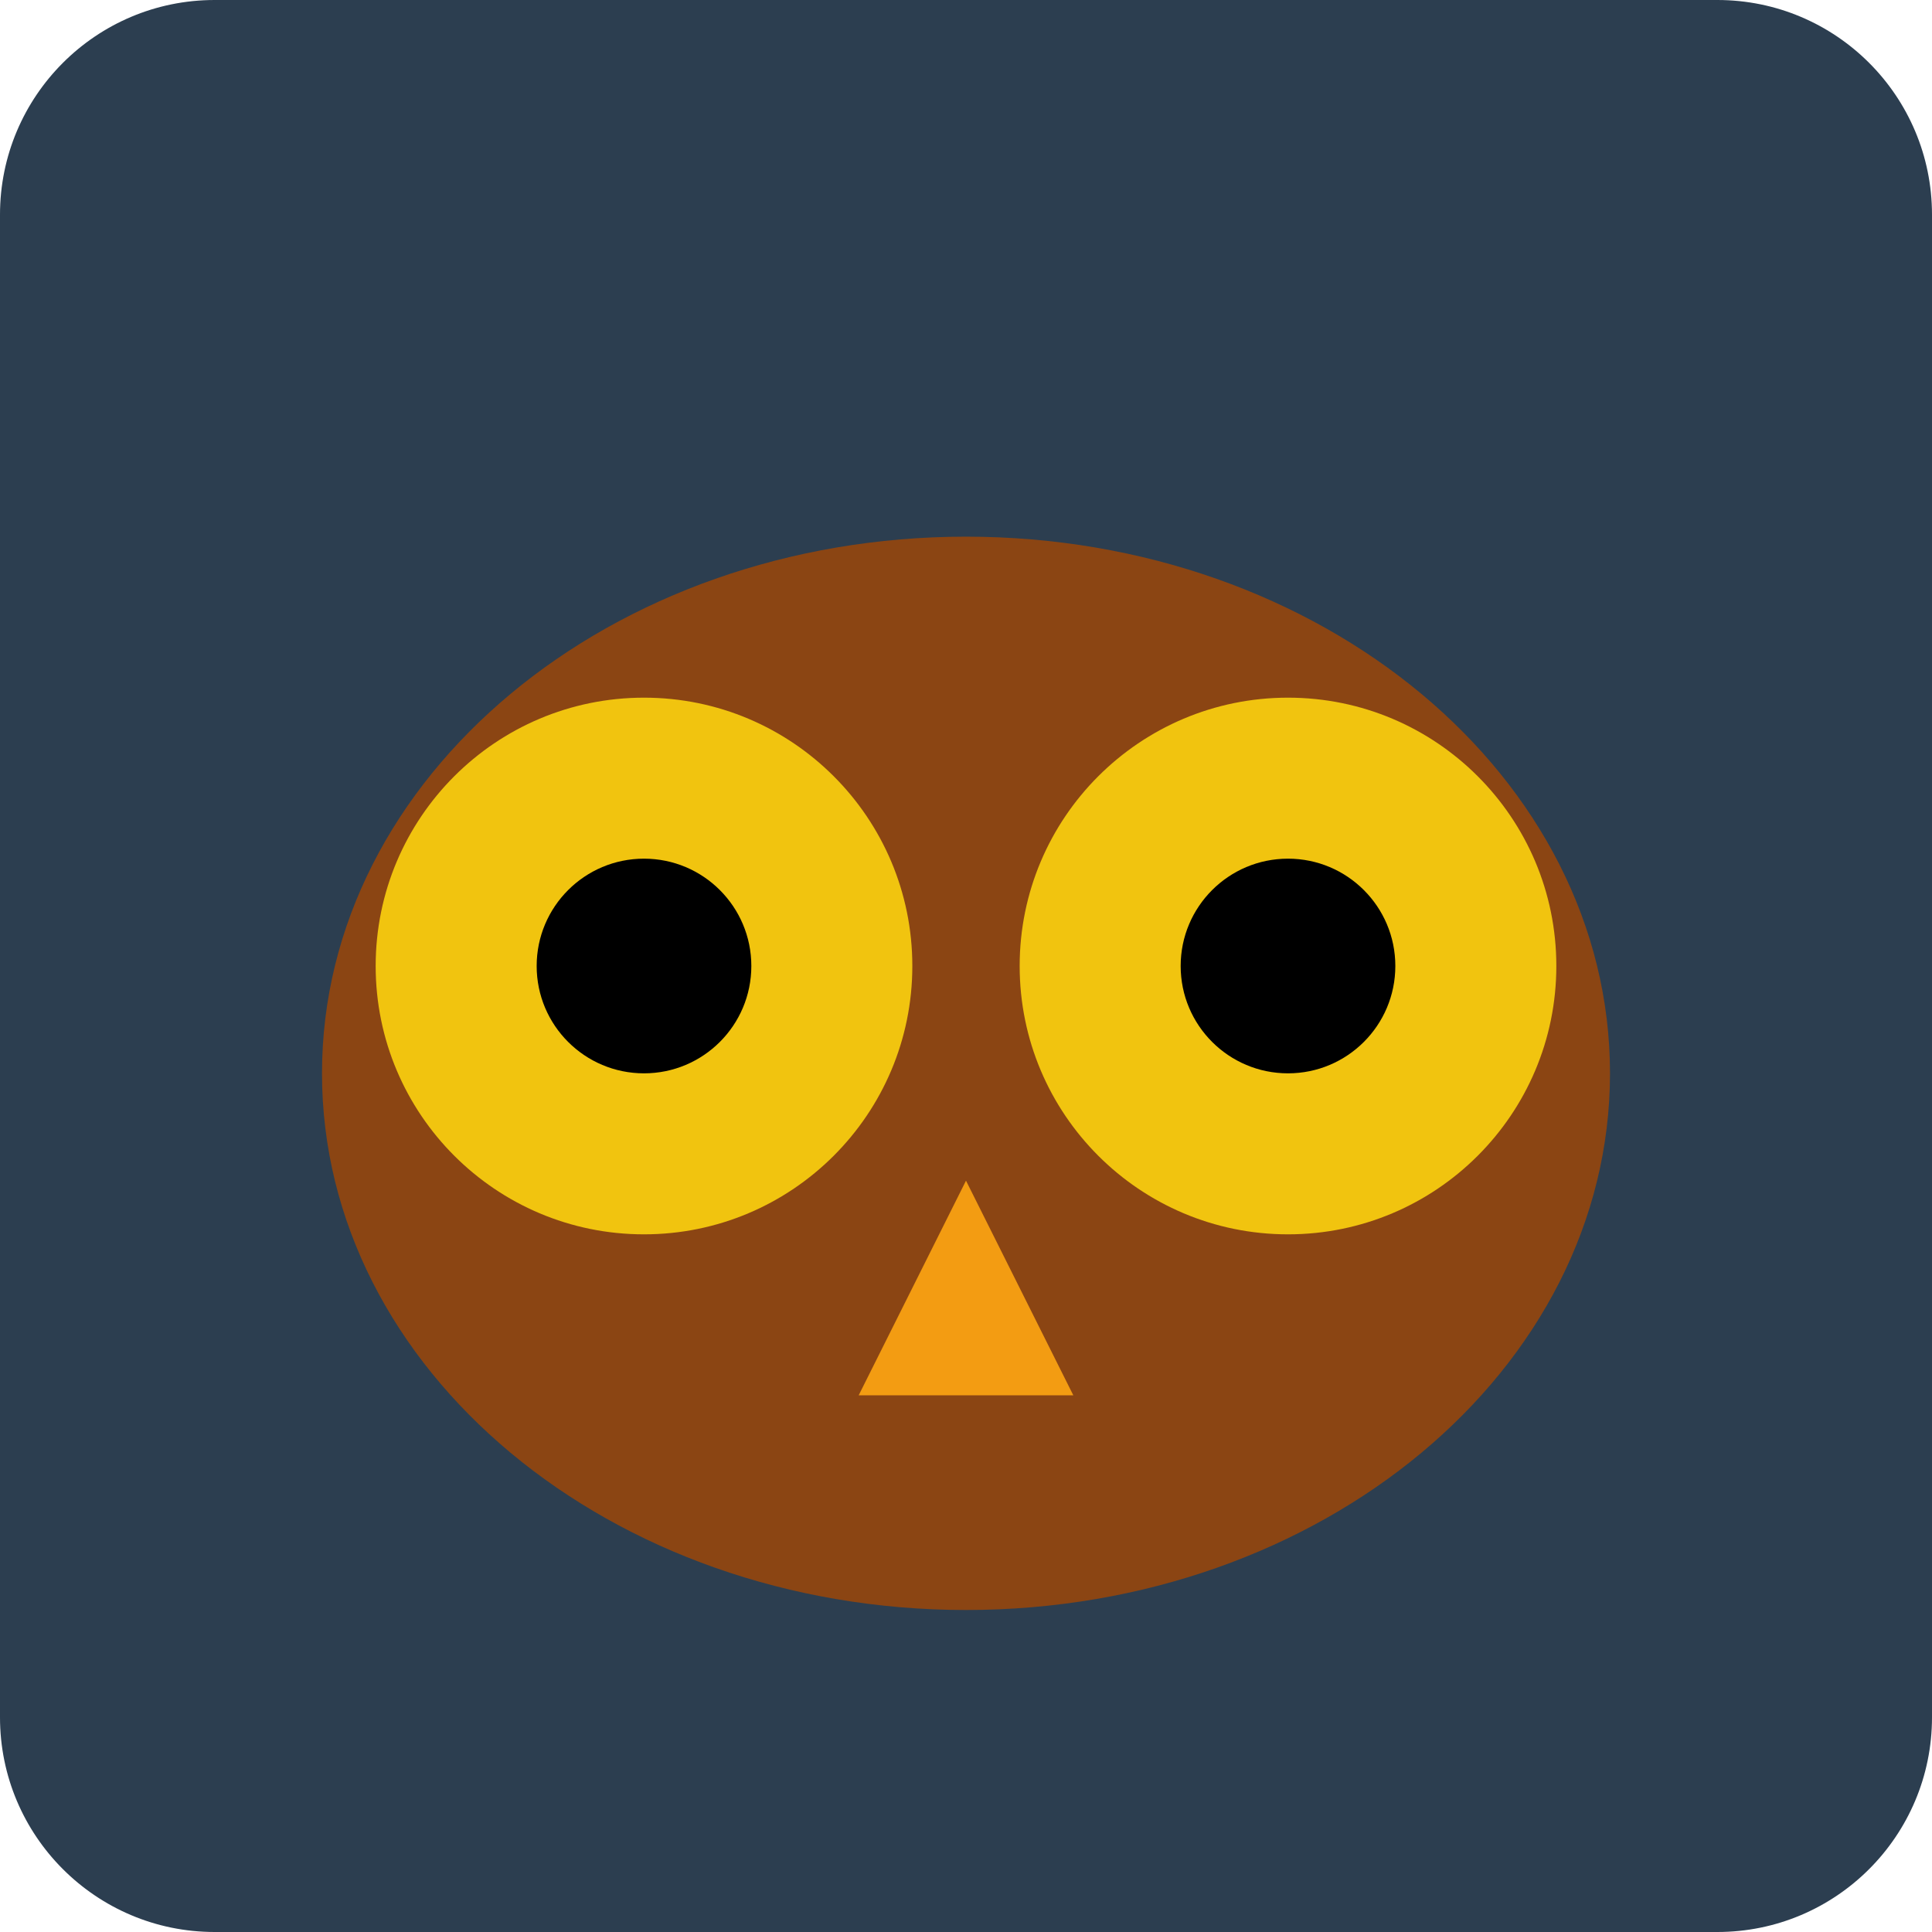
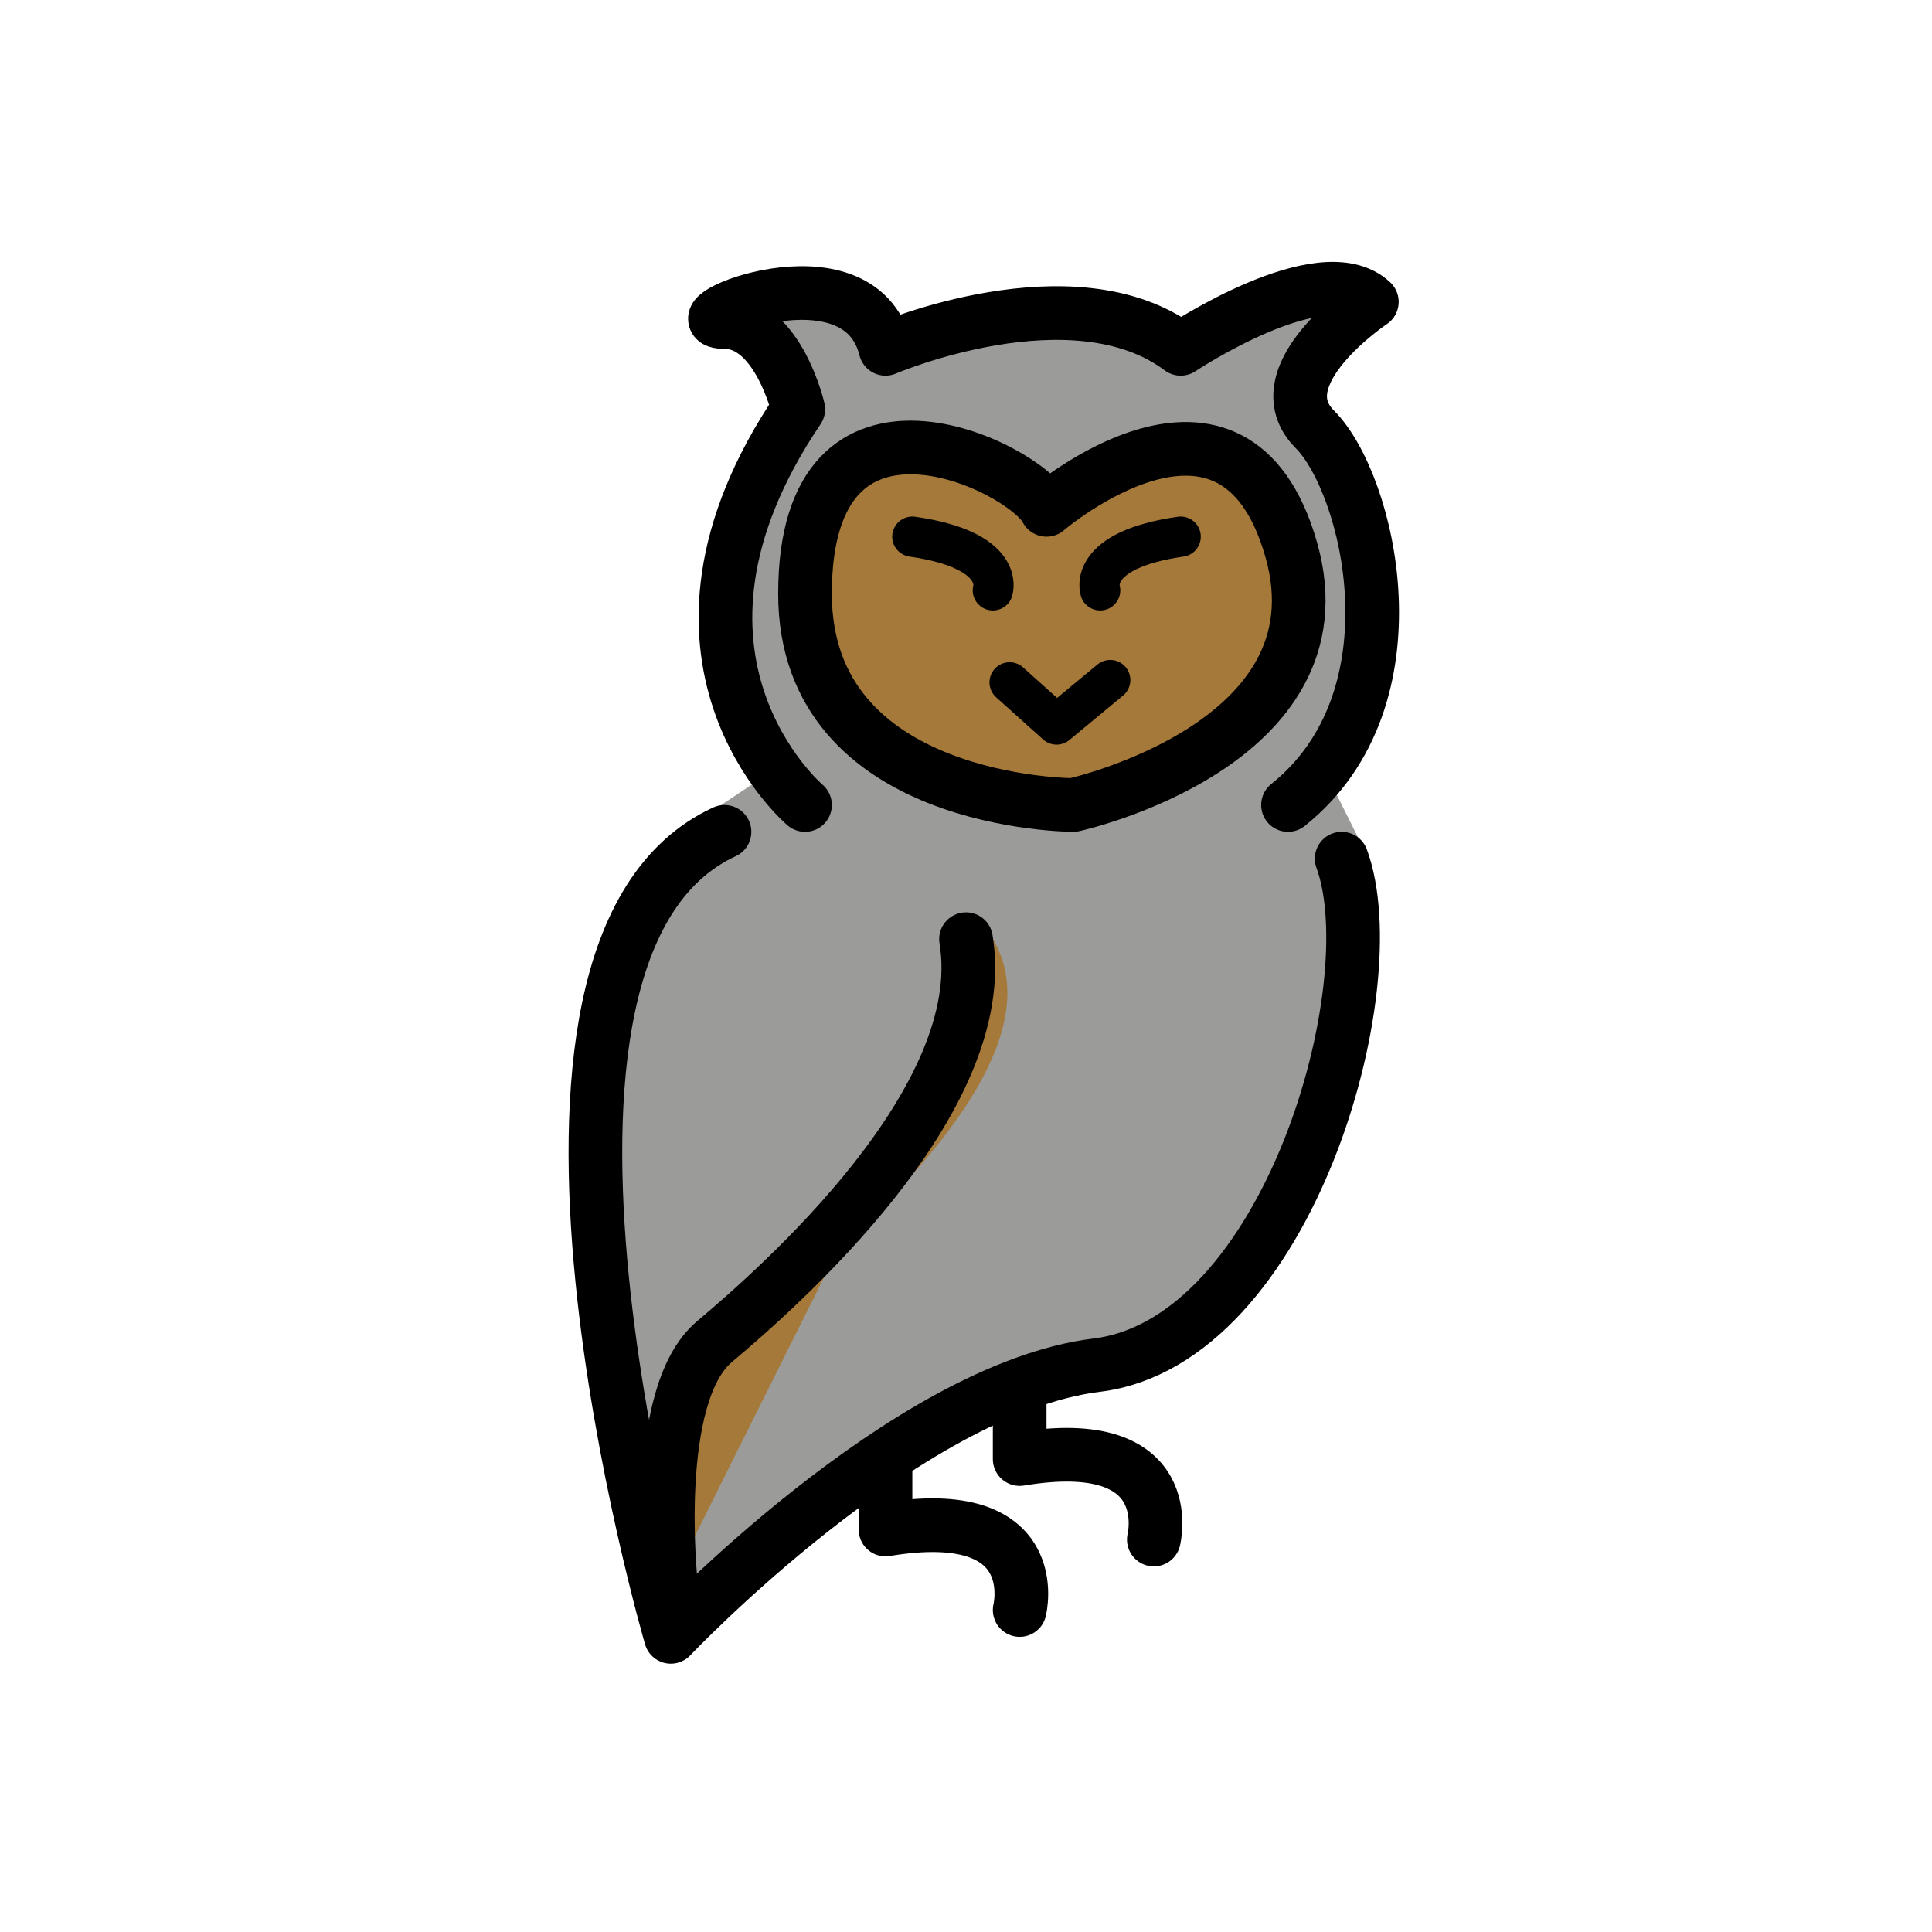
- <svg xmlns="http://www.w3.org/2000/svg" viewBox="0 0 36 36">
-   <rect width="36" height="36" fill="#2c3e50" rx="4" />
-   <ellipse cx="18" cy="20" fill="#8b4513" rx="12" ry="10" />
-   <circle cx="12" cy="18" r="5" fill="#f1c40f" />
-   <circle cx="24" cy="18" r="5" fill="#f1c40f" />
-   <circle cx="12" cy="18" r="2" fill="#000" />
-   <circle cx="24" cy="18" r="2" fill="#000" />
-   <path fill="#f39c12" d="M18 22l-2 4h4z" />
+ <svg xmlns="http://www.w3.org/2000/svg" id="emoji" viewBox="0 0 72 72">
+   <g id="color">
+     <path fill="#9B9B9A" stroke="#9B9B9A" stroke-linecap="round" stroke-linejoin="round" stroke-miterlimit="10" stroke-width="1.8" d="M30,29l-3,2c-9.5,4.375-2,30-2,30s8.75-9.25,15.875-10.125S51.75,36.75,50,32l-2-4" />
+     <path fill="#9B9B9A" stroke="none" d="M30,30c0,0-6.5-5.5-0.25-14.75c0,0-0.75-3.25-2.75-3.25s5-3,6,1c0,0,7-3,11,0c0,0,5.25-3.5,7.125-1.75 C51.125,11.25,47,14,49,16s4,10-1,14" />
+     <path fill="#A57939" stroke="none" d="M40,30c0,0-10,0-10-7.875c0-8.734,8.191-4.736,9-3.125c0,0,7-6,9.125,1.5C50.183,27.765,40,30,40,30z" />
+     <path fill="#A57939" stroke="none" d="M25.019,59c0,0-0.878-7,1.903-9S40,40,37,35" />
+   </g>
+   <g id="hair" />
+   <g id="skin" />
+   <g id="skin-shadow" />
+   <g id="line">
+     <path fill="none" stroke="#000000" stroke-linecap="round" stroke-linejoin="round" stroke-miterlimit="10" stroke-width="1.5" d="M37,22c0,0,0.5-1.5-3-2" />
+     <path fill="none" stroke="#000000" stroke-linecap="round" stroke-linejoin="round" stroke-miterlimit="10" stroke-width="1.5" d="M41,22c0,0-0.5-1.5,3-2" />
+     <polyline fill="none" stroke="#000000" stroke-linecap="round" stroke-linejoin="round" stroke-miterlimit="10" stroke-width="1.5" points="37.625,25.43 39.375,27 41.375,25.344" />
+     <path fill="none" stroke="#000000" stroke-linecap="round" stroke-linejoin="round" stroke-miterlimit="10" stroke-width="2" d="M38,60c0,0,1-4-5-3v-2.375" />
+     <path fill="none" stroke="#000000" stroke-linecap="round" stroke-linejoin="round" stroke-miterlimit="10" stroke-width="2" d="M43,57.375c0,0,1-4-5-3V52" />
+     <path fill="none" stroke="#000000" stroke-linecap="round" stroke-linejoin="round" stroke-miterlimit="10" stroke-width="2" d="M30,30c0,0-6.5-5.5-0.25-14.75c0,0-0.75-3.25-2.75-3.25s5-3,6,1c0,0,7-3,11,0c0,0,5.25-3.5,7.125-1.75C51.125,11.25,47,14,49,16 s4,10-1,14" />
+     <path fill="none" stroke="#000000" stroke-linecap="round" stroke-linejoin="round" stroke-miterlimit="10" stroke-width="2" d="M40,30c0,0-10,0-10-7.875c0-8.734,8.191-4.736,9-3.125c0,0,7-6,9.125,1.5C50.183,27.765,40,30,40,30z" />
+     <path fill="none" stroke="#000000" stroke-linecap="round" stroke-linejoin="round" stroke-miterlimit="10" stroke-width="2" d="M27,31c-9.5,4.375-2,30-2,30s8.75-9.25,15.875-10.125S51.75,36.75,50,32" />
+     <path fill="none" stroke="#000000" stroke-linecap="round" stroke-linejoin="round" stroke-miterlimit="10" stroke-width="2" d="M25,59c0,0-0.75-7,1.625-9S37,41,36,35" />
+   </g>
</svg>
